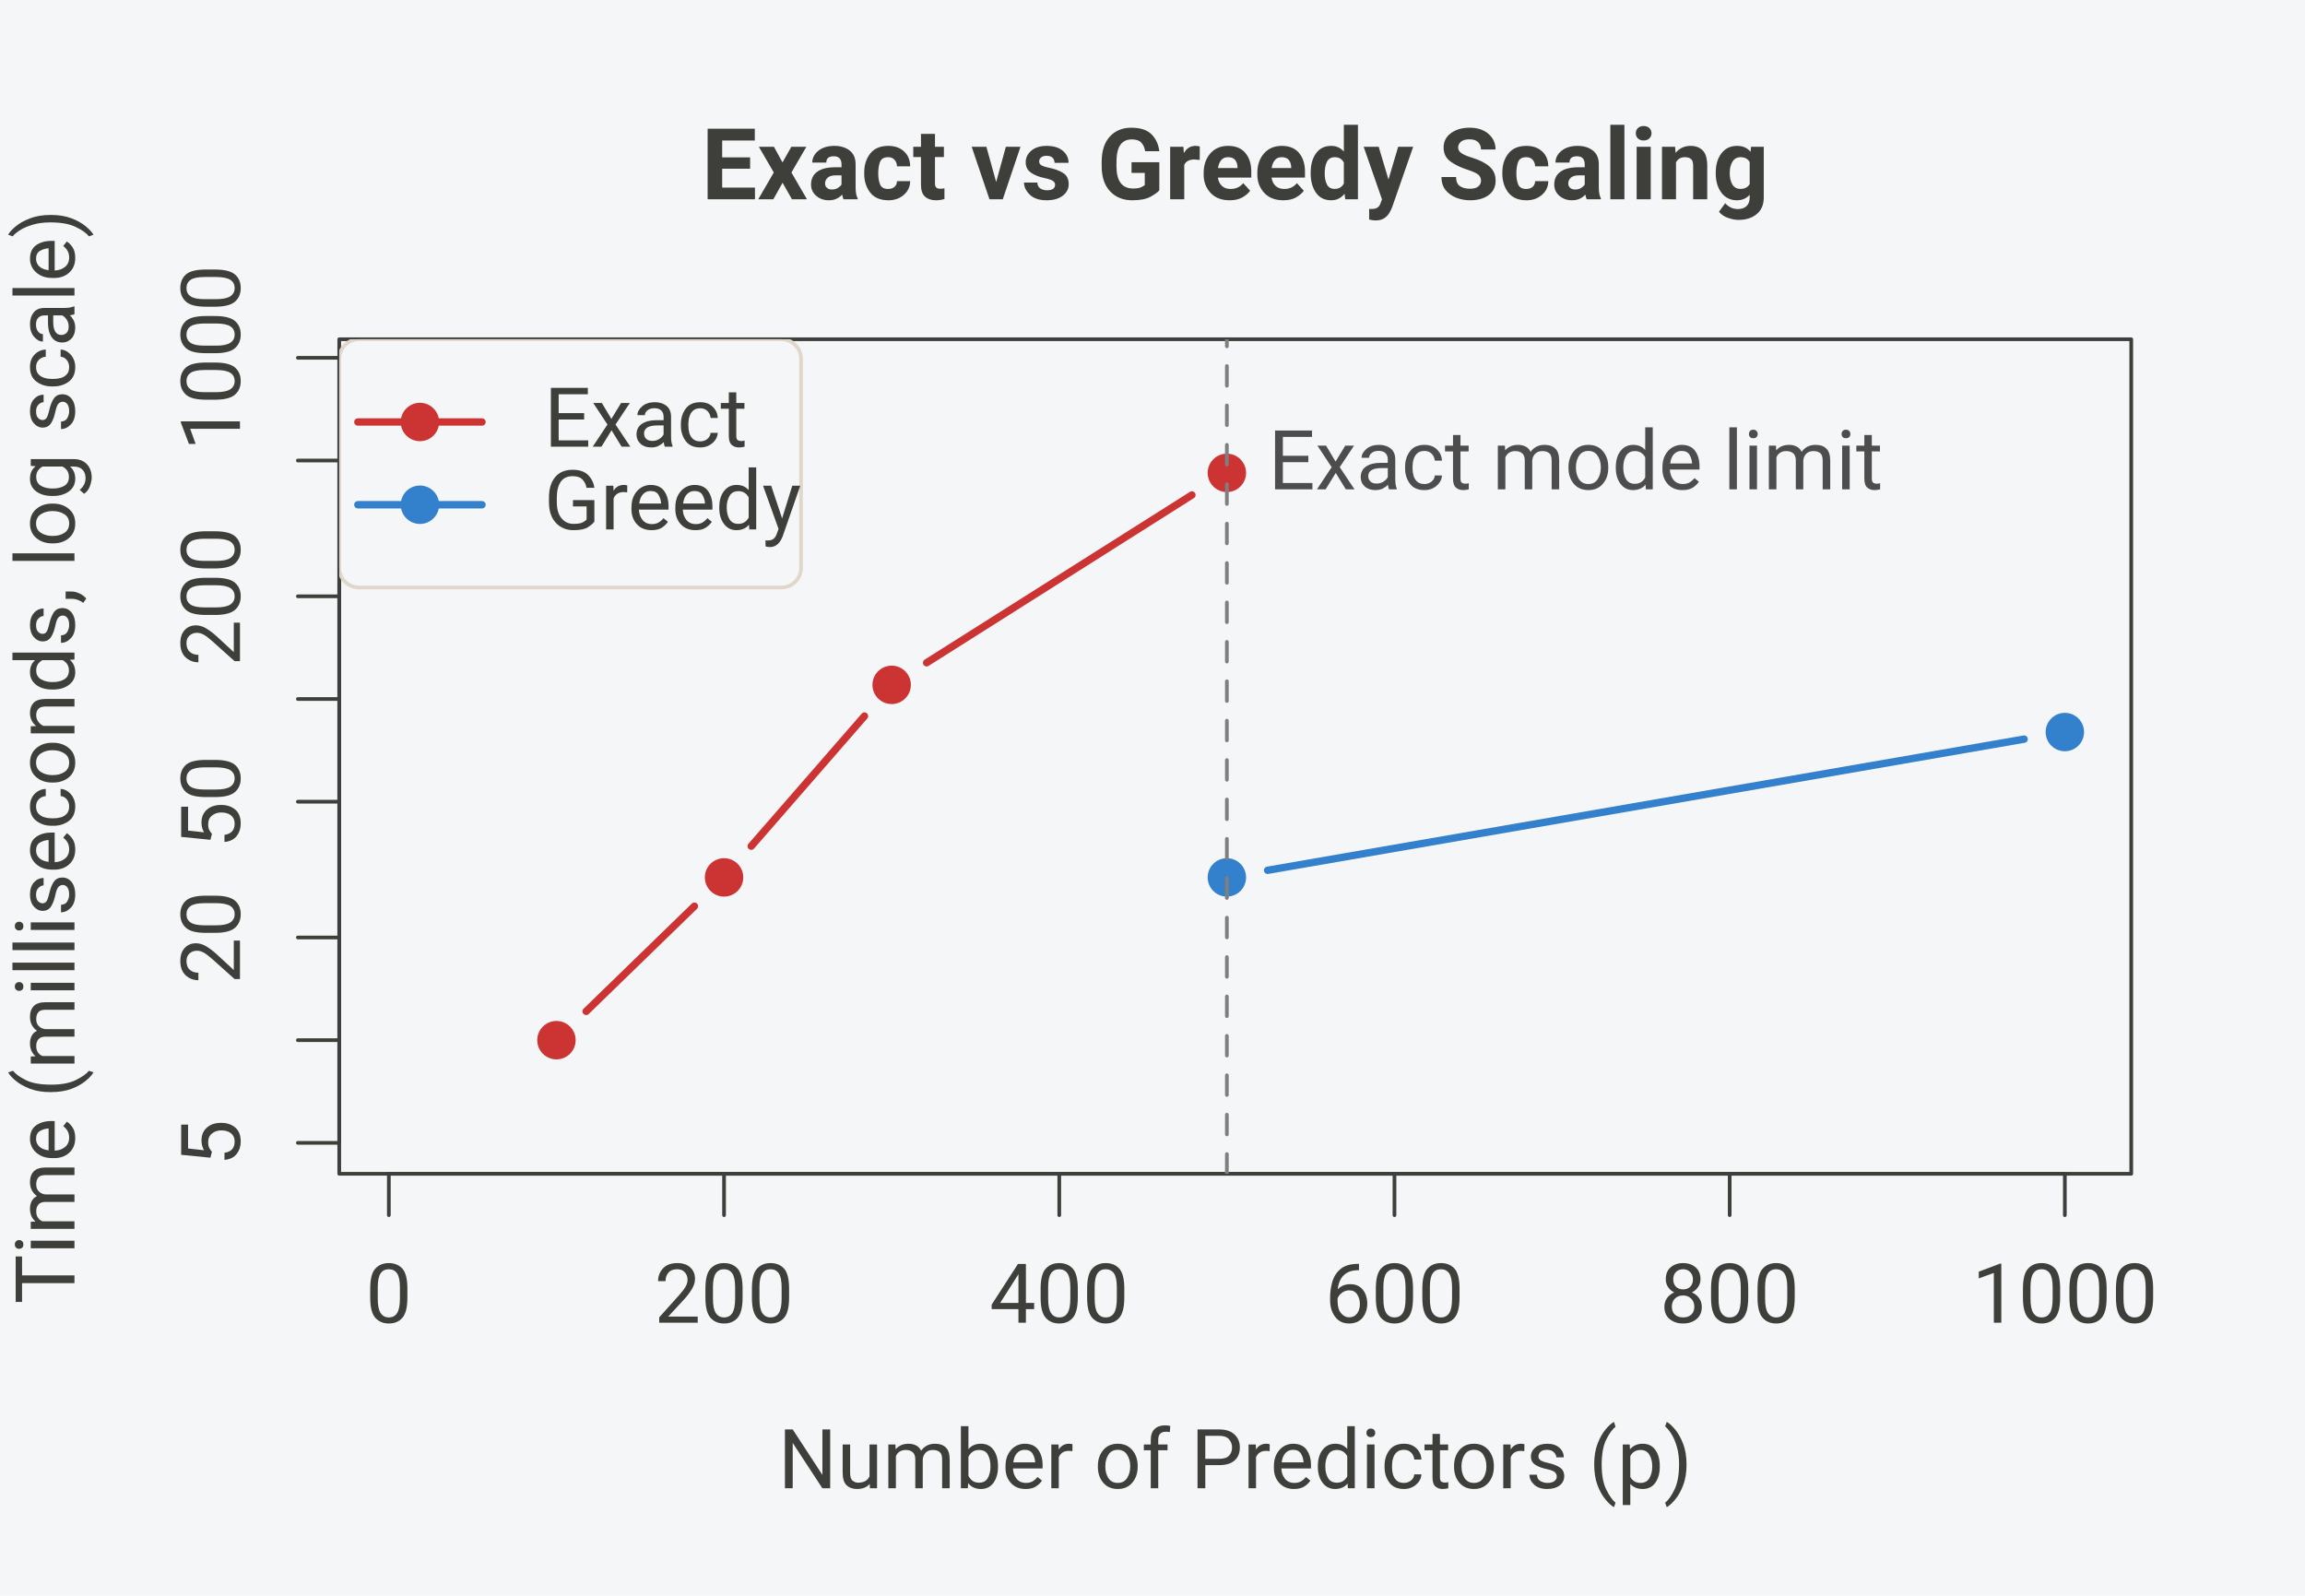
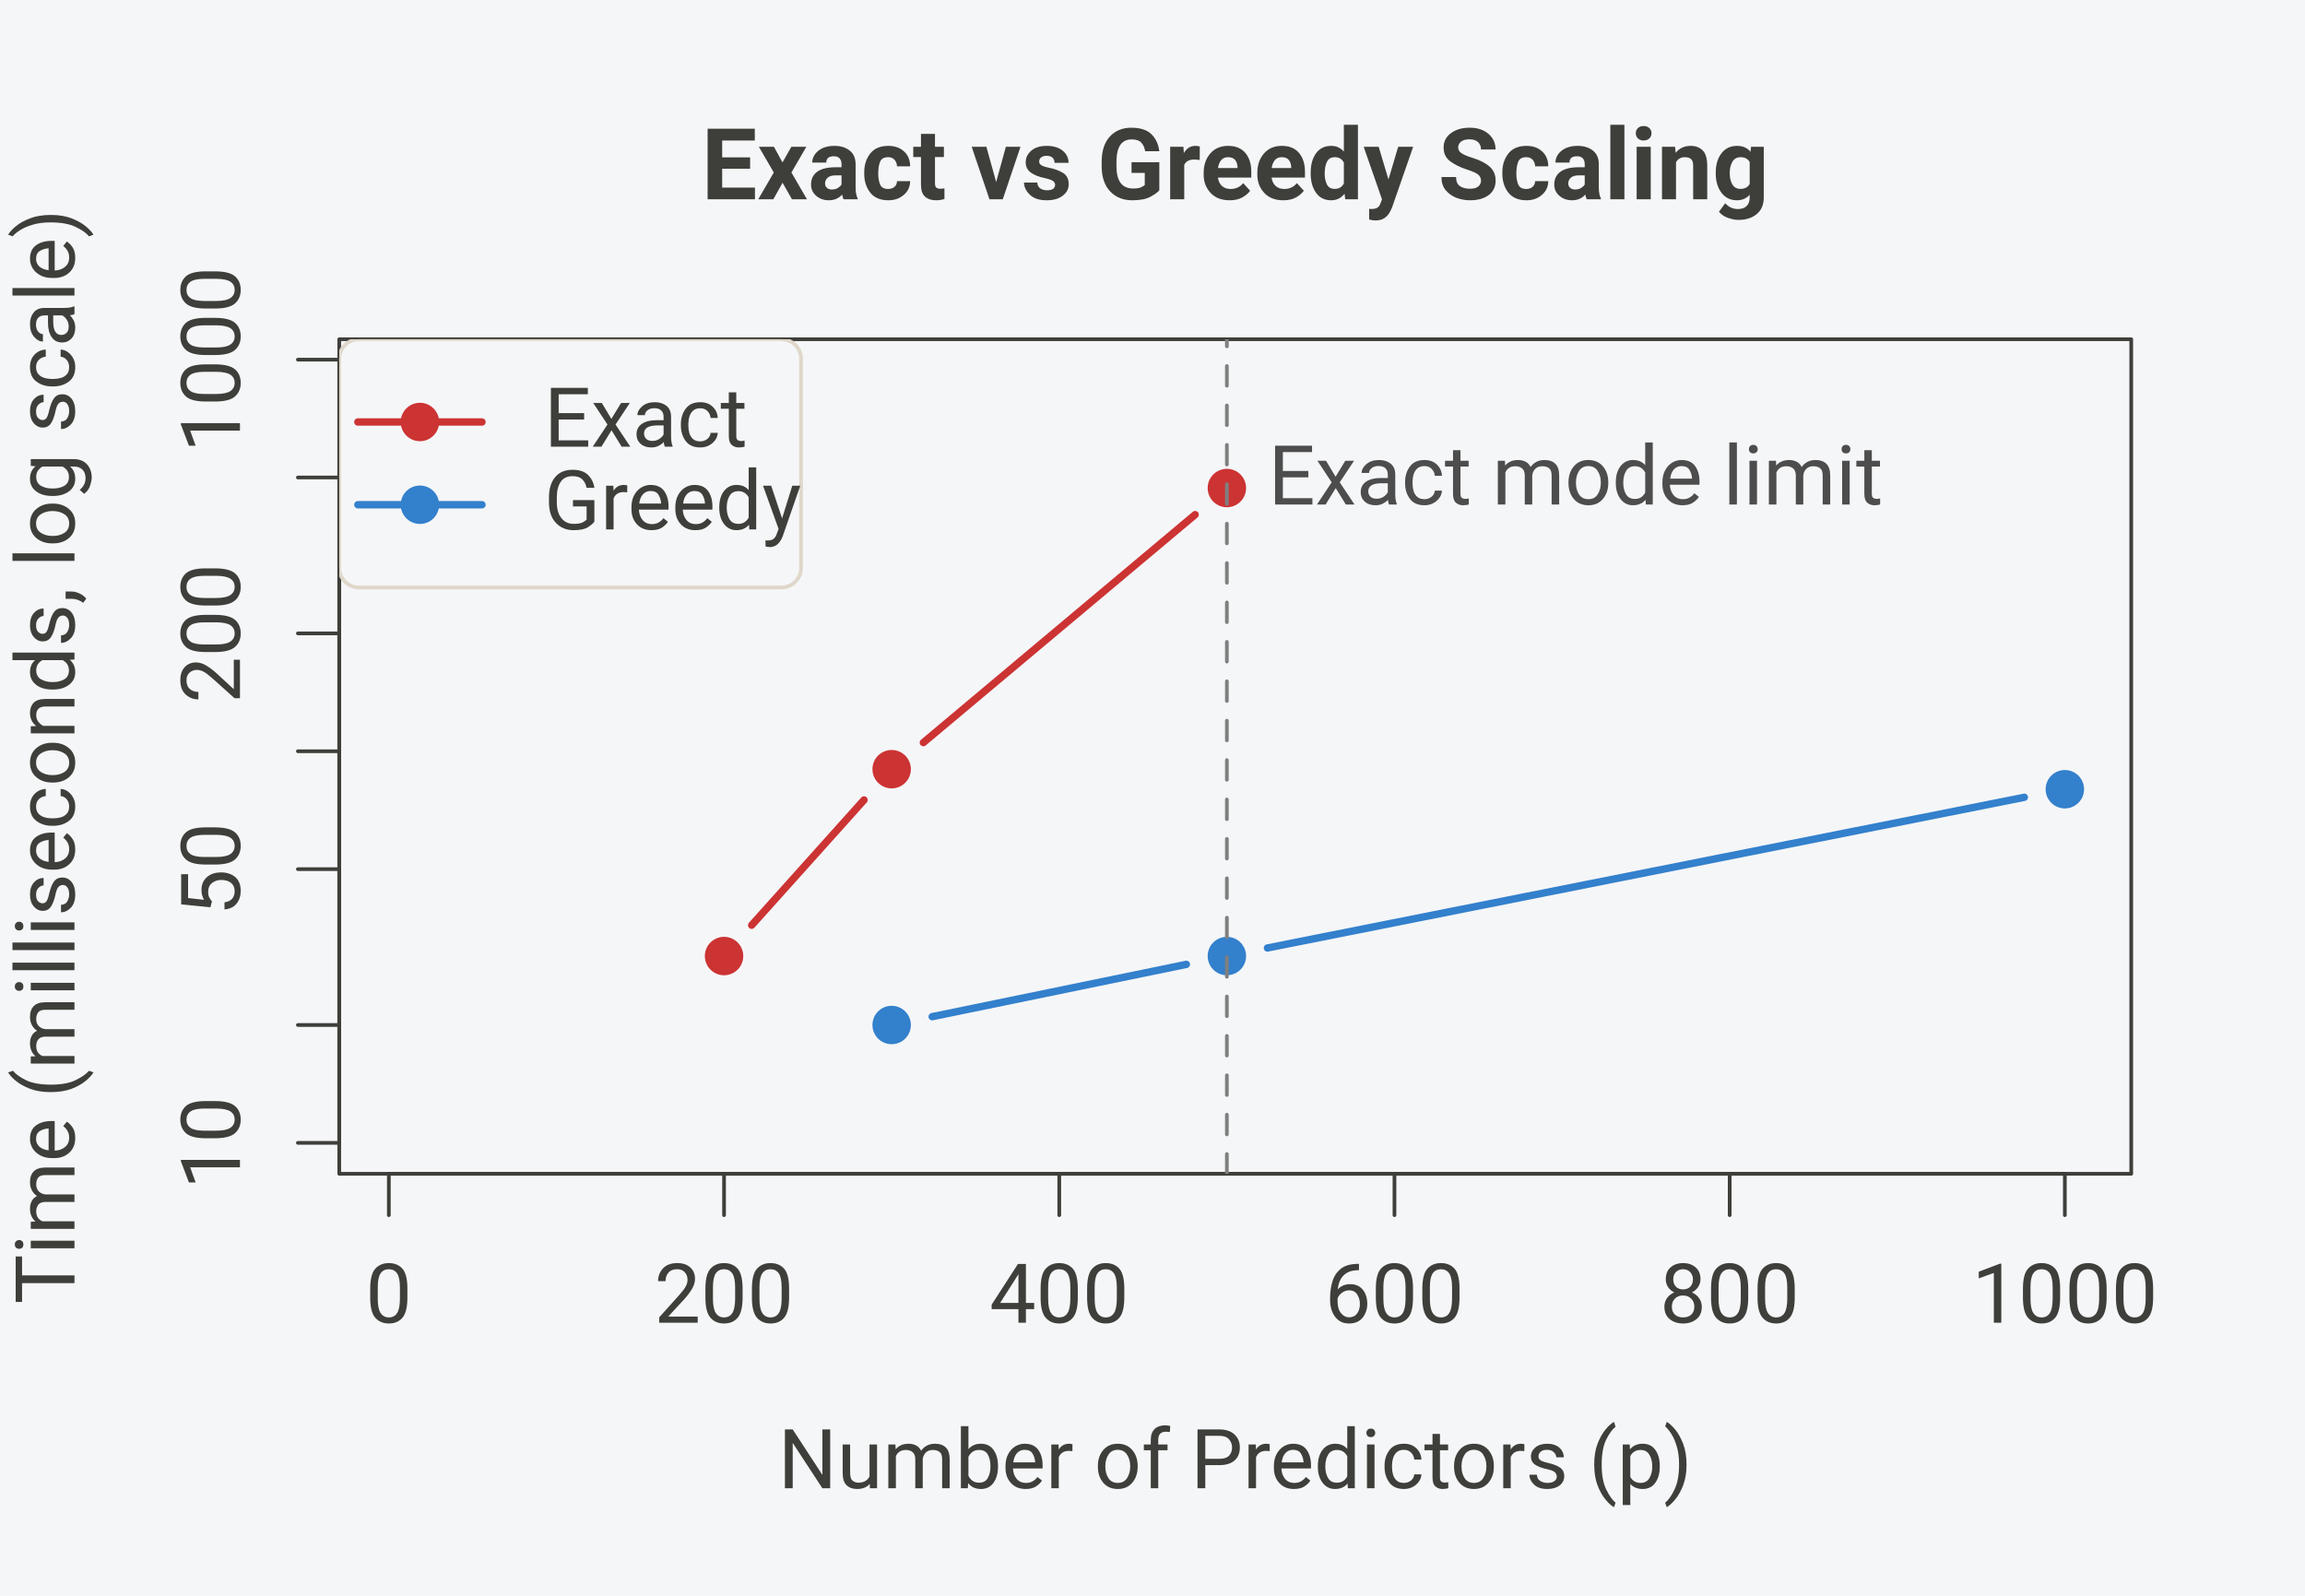
<svg xmlns="http://www.w3.org/2000/svg" width="468.00pt" height="324.00pt" viewBox="0 0 468.00 324.00">
  <g class="svglite">
    <defs>
      <style type="text/css">
    /* theme-aware-processed */
    .svglite line, .svglite polyline, .svglite polygon, .svglite path, .svglite circle {
      fill: none;
      stroke: #3E3F3A;
      stroke-linecap: round;
      stroke-linejoin: round;
      stroke-miterlimit: 10.00;
    }
    .svglite &gt; g &gt; rect {
      fill: none;
      stroke: #3E3F3A;
      stroke-linecap: round;
      stroke-linejoin: round;
      stroke-miterlimit: 10.00;
    }
    .svglite text {
      white-space: pre;
      fill: #3E3F3A;
    }
    .svglite g.glyphgroup path {
      fill: inherit;
      stroke: none;
    }
  </style>
    </defs>
    <rect class="svg-bg" width="100%" height="100%" style="stroke: none; fill: #F5F6F8;" />
    <defs>
      <clipPath id="cpMC4wMHw0NjguMDB8MC4wMHwzMjQuMDA=">
        <rect x="0.00" y="0.00" width="468.00" height="324.00" />
      </clipPath>
    </defs>
    <g clip-path="url(#cpMC4wMHw0NjguMDB8MC4wMHwzMjQuMDA=)">
</g>
    <defs>
      <clipPath id="cpNjguODh8NDMyLjcyfDY4Ljg4fDIzOC4zMg==">
        <rect x="68.88" y="68.88" width="363.84" height="169.44" />
      </clipPath>
    </defs>
    <g clip-path="url(#cpNjguODh8NDMyLjcyfDY4Ljg4fDIzOC4zMg==)">
-       <line x1="257.37" y1="176.70" x2="410.97" y2="150.07" style="stroke-width: 1.50; stroke: #3380CC;" />
-       <circle cx="249.10" cy="178.14" r="3.15" style="stroke-width: 1.50; stroke: #3380CC; fill: #3380CC;" />
-       <circle cx="419.24" cy="148.63" r="3.15" style="stroke-width: 1.50; stroke: #3380CC; fill: #3380CC;" />
+       <line x1="189.27" y1="206.42" x2="240.87" y2="195.80" style="stroke-width: 1.50; stroke: #3380CC;" />
+       <line x1="257.34" y1="192.47" x2="411.01" y2="161.88" style="stroke-width: 1.50; stroke: #3380CC;" />
+       <circle cx="181.04" cy="208.11" r="3.15" style="stroke-width: 1.50; stroke: #3380CC; fill: #3380CC;" />
+       <circle cx="249.10" cy="194.11" r="3.15" style="stroke-width: 1.50; stroke: #3380CC; fill: #3380CC;" />
+       <circle cx="419.24" cy="160.24" r="3.15" style="stroke-width: 1.50; stroke: #3380CC; fill: #3380CC;" />
    </g>
    <g clip-path="url(#cpMC4wMHw0NjguMDB8MC4wMHwzMjQuMDA=)">
      <line x1="78.95" y1="238.32" x2="419.24" y2="238.32" style="stroke-width: 0.75;" />
      <line x1="78.95" y1="238.32" x2="78.95" y2="246.72" style="stroke-width: 0.75;" />
      <line x1="147.01" y1="238.32" x2="147.01" y2="246.72" style="stroke-width: 0.75;" />
      <line x1="215.07" y1="238.32" x2="215.07" y2="246.72" style="stroke-width: 0.75;" />
      <line x1="283.13" y1="238.32" x2="283.13" y2="246.72" style="stroke-width: 0.75;" />
      <line x1="351.19" y1="238.32" x2="351.19" y2="246.72" style="stroke-width: 0.75;" />
      <line x1="419.24" y1="238.32" x2="419.24" y2="246.72" style="stroke-width: 0.75;" />
      <text x="78.95" y="268.56" text-anchor="middle" style="font-size: 1.4em; font-family: &quot;Roboto&quot;, -apple-system, BlinkMacSystemFont, &quot;Segoe UI&quot;, system-ui, sans-serif;">0</text>
      <text x="147.01" y="268.56" text-anchor="middle" style="font-size: 1.4em; font-family: &quot;Roboto&quot;, -apple-system, BlinkMacSystemFont, &quot;Segoe UI&quot;, system-ui, sans-serif;">200</text>
      <text x="215.07" y="268.56" text-anchor="middle" style="font-size: 1.4em; font-family: &quot;Roboto&quot;, -apple-system, BlinkMacSystemFont, &quot;Segoe UI&quot;, system-ui, sans-serif;">400</text>
      <text x="283.13" y="268.56" text-anchor="middle" style="font-size: 1.4em; font-family: &quot;Roboto&quot;, -apple-system, BlinkMacSystemFont, &quot;Segoe UI&quot;, system-ui, sans-serif;">600</text>
      <text x="351.19" y="268.56" text-anchor="middle" style="font-size: 1.4em; font-family: &quot;Roboto&quot;, -apple-system, BlinkMacSystemFont, &quot;Segoe UI&quot;, system-ui, sans-serif;">800</text>
      <text x="419.24" y="268.56" text-anchor="middle" style="font-size: 1.4em; font-family: &quot;Roboto&quot;, -apple-system, BlinkMacSystemFont, &quot;Segoe UI&quot;, system-ui, sans-serif;">1000</text>
-       <line x1="68.88" y1="232.04" x2="68.88" y2="72.65" style="stroke-width: 0.75;" />
+       <line x1="68.88" y1="232.04" x2="68.88" y2="73.02" style="stroke-width: 0.75;" />
      <line x1="68.88" y1="232.04" x2="60.48" y2="232.04" style="stroke-width: 0.75;" />
-       <line x1="68.88" y1="211.19" x2="60.48" y2="211.19" style="stroke-width: 0.75;" />
-       <line x1="68.88" y1="190.34" x2="60.48" y2="190.34" style="stroke-width: 0.75;" />
-       <line x1="68.88" y1="162.77" x2="60.48" y2="162.77" style="stroke-width: 0.75;" />
-       <line x1="68.88" y1="141.92" x2="60.48" y2="141.92" style="stroke-width: 0.75;" />
-       <line x1="68.88" y1="121.07" x2="60.48" y2="121.07" style="stroke-width: 0.75;" />
-       <line x1="68.88" y1="93.50" x2="60.48" y2="93.50" style="stroke-width: 0.75;" />
-       <line x1="68.88" y1="72.65" x2="60.48" y2="72.65" style="stroke-width: 0.75;" />
-       <text transform="translate(48.72,232.04) rotate(-90)" text-anchor="middle" style="font-size: 1.4em; font-family: &quot;Roboto&quot;, -apple-system, BlinkMacSystemFont, &quot;Segoe UI&quot;, system-ui, sans-serif;">5</text>
-       <text transform="translate(48.72,190.34) rotate(-90)" text-anchor="middle" style="font-size: 1.4em; font-family: &quot;Roboto&quot;, -apple-system, BlinkMacSystemFont, &quot;Segoe UI&quot;, system-ui, sans-serif;">20</text>
-       <text transform="translate(48.72,162.77) rotate(-90)" text-anchor="middle" style="font-size: 1.4em; font-family: &quot;Roboto&quot;, -apple-system, BlinkMacSystemFont, &quot;Segoe UI&quot;, system-ui, sans-serif;">50</text>
-       <text transform="translate(48.72,121.07) rotate(-90)" text-anchor="middle" style="font-size: 1.4em; font-family: &quot;Roboto&quot;, -apple-system, BlinkMacSystemFont, &quot;Segoe UI&quot;, system-ui, sans-serif;">200</text>
-       <text transform="translate(48.72,72.65) rotate(-90)" text-anchor="middle" style="font-size: 1.4em; font-family: &quot;Roboto&quot;, -apple-system, BlinkMacSystemFont, &quot;Segoe UI&quot;, system-ui, sans-serif;">1000</text>
+       <line x1="68.88" y1="208.11" x2="60.48" y2="208.11" style="stroke-width: 0.75;" />
+       <line x1="68.88" y1="176.47" x2="60.48" y2="176.47" style="stroke-width: 0.75;" />
+       <line x1="68.88" y1="152.53" x2="60.48" y2="152.53" style="stroke-width: 0.75;" />
+       <line x1="68.88" y1="128.60" x2="60.48" y2="128.60" style="stroke-width: 0.75;" />
+       <line x1="68.88" y1="96.95" x2="60.48" y2="96.95" style="stroke-width: 0.75;" />
+       <line x1="68.88" y1="73.02" x2="60.48" y2="73.02" style="stroke-width: 0.75;" />
+       <text transform="translate(48.72,232.04) rotate(-90)" text-anchor="middle" style="font-size: 1.4em; font-family: &quot;Roboto&quot;, -apple-system, BlinkMacSystemFont, &quot;Segoe UI&quot;, system-ui, sans-serif;">10</text>
+       <text transform="translate(48.72,176.47) rotate(-90)" text-anchor="middle" style="font-size: 1.4em; font-family: &quot;Roboto&quot;, -apple-system, BlinkMacSystemFont, &quot;Segoe UI&quot;, system-ui, sans-serif;">50</text>
+       <text transform="translate(48.72,128.60) rotate(-90)" text-anchor="middle" style="font-size: 1.4em; font-family: &quot;Roboto&quot;, -apple-system, BlinkMacSystemFont, &quot;Segoe UI&quot;, system-ui, sans-serif;">200</text>
+       <text transform="translate(48.72,73.02) rotate(-90)" text-anchor="middle" style="font-size: 1.4em; font-family: &quot;Roboto&quot;, -apple-system, BlinkMacSystemFont, &quot;Segoe UI&quot;, system-ui, sans-serif;">1000</text>
      <polygon points="68.88,238.32 432.72,238.32 432.72,68.88 68.88,68.88 " style="stroke-width: 0.75;" />
      <text x="250.80" y="40.46" text-anchor="middle" style="font-size: 1.68em; font-weight: bold; font-family: &quot;Roboto&quot;, -apple-system, BlinkMacSystemFont, &quot;Segoe UI&quot;, system-ui, sans-serif;">Exact vs Greedy Scaling</text>
      <text x="250.80" y="302.16" text-anchor="middle" style="font-size: 1.4em; font-family: &quot;Roboto&quot;, -apple-system, BlinkMacSystemFont, &quot;Segoe UI&quot;, system-ui, sans-serif;">Number of Predictors (p)</text>
      <text transform="translate(15.12,153.60) rotate(-90)" text-anchor="middle" style="font-size: 1.4em; font-family: &quot;Roboto&quot;, -apple-system, BlinkMacSystemFont, &quot;Segoe UI&quot;, system-ui, sans-serif;">Time (milliseconds, log scale)</text>
    </g>
    <g clip-path="url(#cpNjguODh8NDMyLjcyfDY4Ljg4fDIzOC4zMg==)">
-       <line x1="119.01" y1="205.34" x2="140.99" y2="183.99" style="stroke-width: 1.50; stroke: #CC3333;" />
-       <line x1="152.53" y1="171.80" x2="175.52" y2="145.39" style="stroke-width: 1.50; stroke: #CC3333;" />
-       <line x1="188.14" y1="134.56" x2="242.00" y2="100.50" style="stroke-width: 1.50; stroke: #CC3333;" />
-       <circle cx="112.98" cy="211.19" r="3.15" style="stroke-width: 1.50; stroke: #CC3333; fill: #CC3333;" />
-       <circle cx="147.01" cy="178.14" r="3.15" style="stroke-width: 1.50; stroke: #CC3333; fill: #CC3333;" />
-       <circle cx="181.04" cy="139.05" r="3.15" style="stroke-width: 1.50; stroke: #CC3333; fill: #CC3333;" />
-       <circle cx="249.10" cy="96.01" r="3.15" style="stroke-width: 1.50; stroke: #CC3333; fill: #CC3333;" />
+       <line x1="152.62" y1="187.85" x2="175.43" y2="162.42" style="stroke-width: 1.50; stroke: #CC3333;" />
+       <line x1="187.48" y1="150.77" x2="242.66" y2="104.49" style="stroke-width: 1.50; stroke: #CC3333;" />
+       <circle cx="147.01" cy="194.11" r="3.15" style="stroke-width: 1.50; stroke: #CC3333; fill: #CC3333;" />
+       <circle cx="181.04" cy="156.17" r="3.15" style="stroke-width: 1.50; stroke: #CC3333; fill: #CC3333;" />
+       <circle cx="249.10" cy="99.09" r="3.15" style="stroke-width: 1.50; stroke: #CC3333; fill: #CC3333;" />
      <line x1="249.10" y1="238.32" x2="249.10" y2="68.88" style="stroke-width: 0.75; stroke: #7F7F7F; stroke-dasharray: 4.00,4.00;" />
-       <text x="257.50" y="99.35" style="font-size: 1.4em;fill: #4D4D4D; font-family: &quot;Roboto&quot;, -apple-system, BlinkMacSystemFont, &quot;Segoe UI&quot;, system-ui, sans-serif;">Exact mode limit</text>
+       <text x="257.50" y="102.43" style="font-size: 1.4em;fill: #4D4D4D; font-family: &quot;Roboto&quot;, -apple-system, BlinkMacSystemFont, &quot;Segoe UI&quot;, system-ui, sans-serif;">Exact mode limit</text>
      <rect rx="4" x="68.88" y="68.88" width="93.77" height="50.40" style="stroke-width: 0.75; stroke: #DFD7CA; fill: #F5F6F8;" />
      <line x1="72.66" y1="85.68" x2="97.86" y2="85.68" style="stroke-width: 1.50; stroke: #CC3333;" />
      <line x1="72.66" y1="102.48" x2="97.86" y2="102.48" style="stroke-width: 1.50; stroke: #3380CC;" />
      <circle cx="85.26" cy="85.68" r="3.15" style="stroke-width: 1.50; stroke: #CC3333; fill: #CC3333;" />
      <circle cx="85.26" cy="102.48" r="3.15" style="stroke-width: 1.50; stroke: #3380CC; fill: #3380CC;" />
      <text x="110.46" y="90.69" style="font-size: 1.4em; font-family: &quot;Roboto&quot;, -apple-system, BlinkMacSystemFont, &quot;Segoe UI&quot;, system-ui, sans-serif;">Exact</text>
      <text x="110.46" y="107.49" style="font-size: 1.4em; font-family: &quot;Roboto&quot;, -apple-system, BlinkMacSystemFont, &quot;Segoe UI&quot;, system-ui, sans-serif;">Greedy</text>
    </g>
  </g>
</svg>
